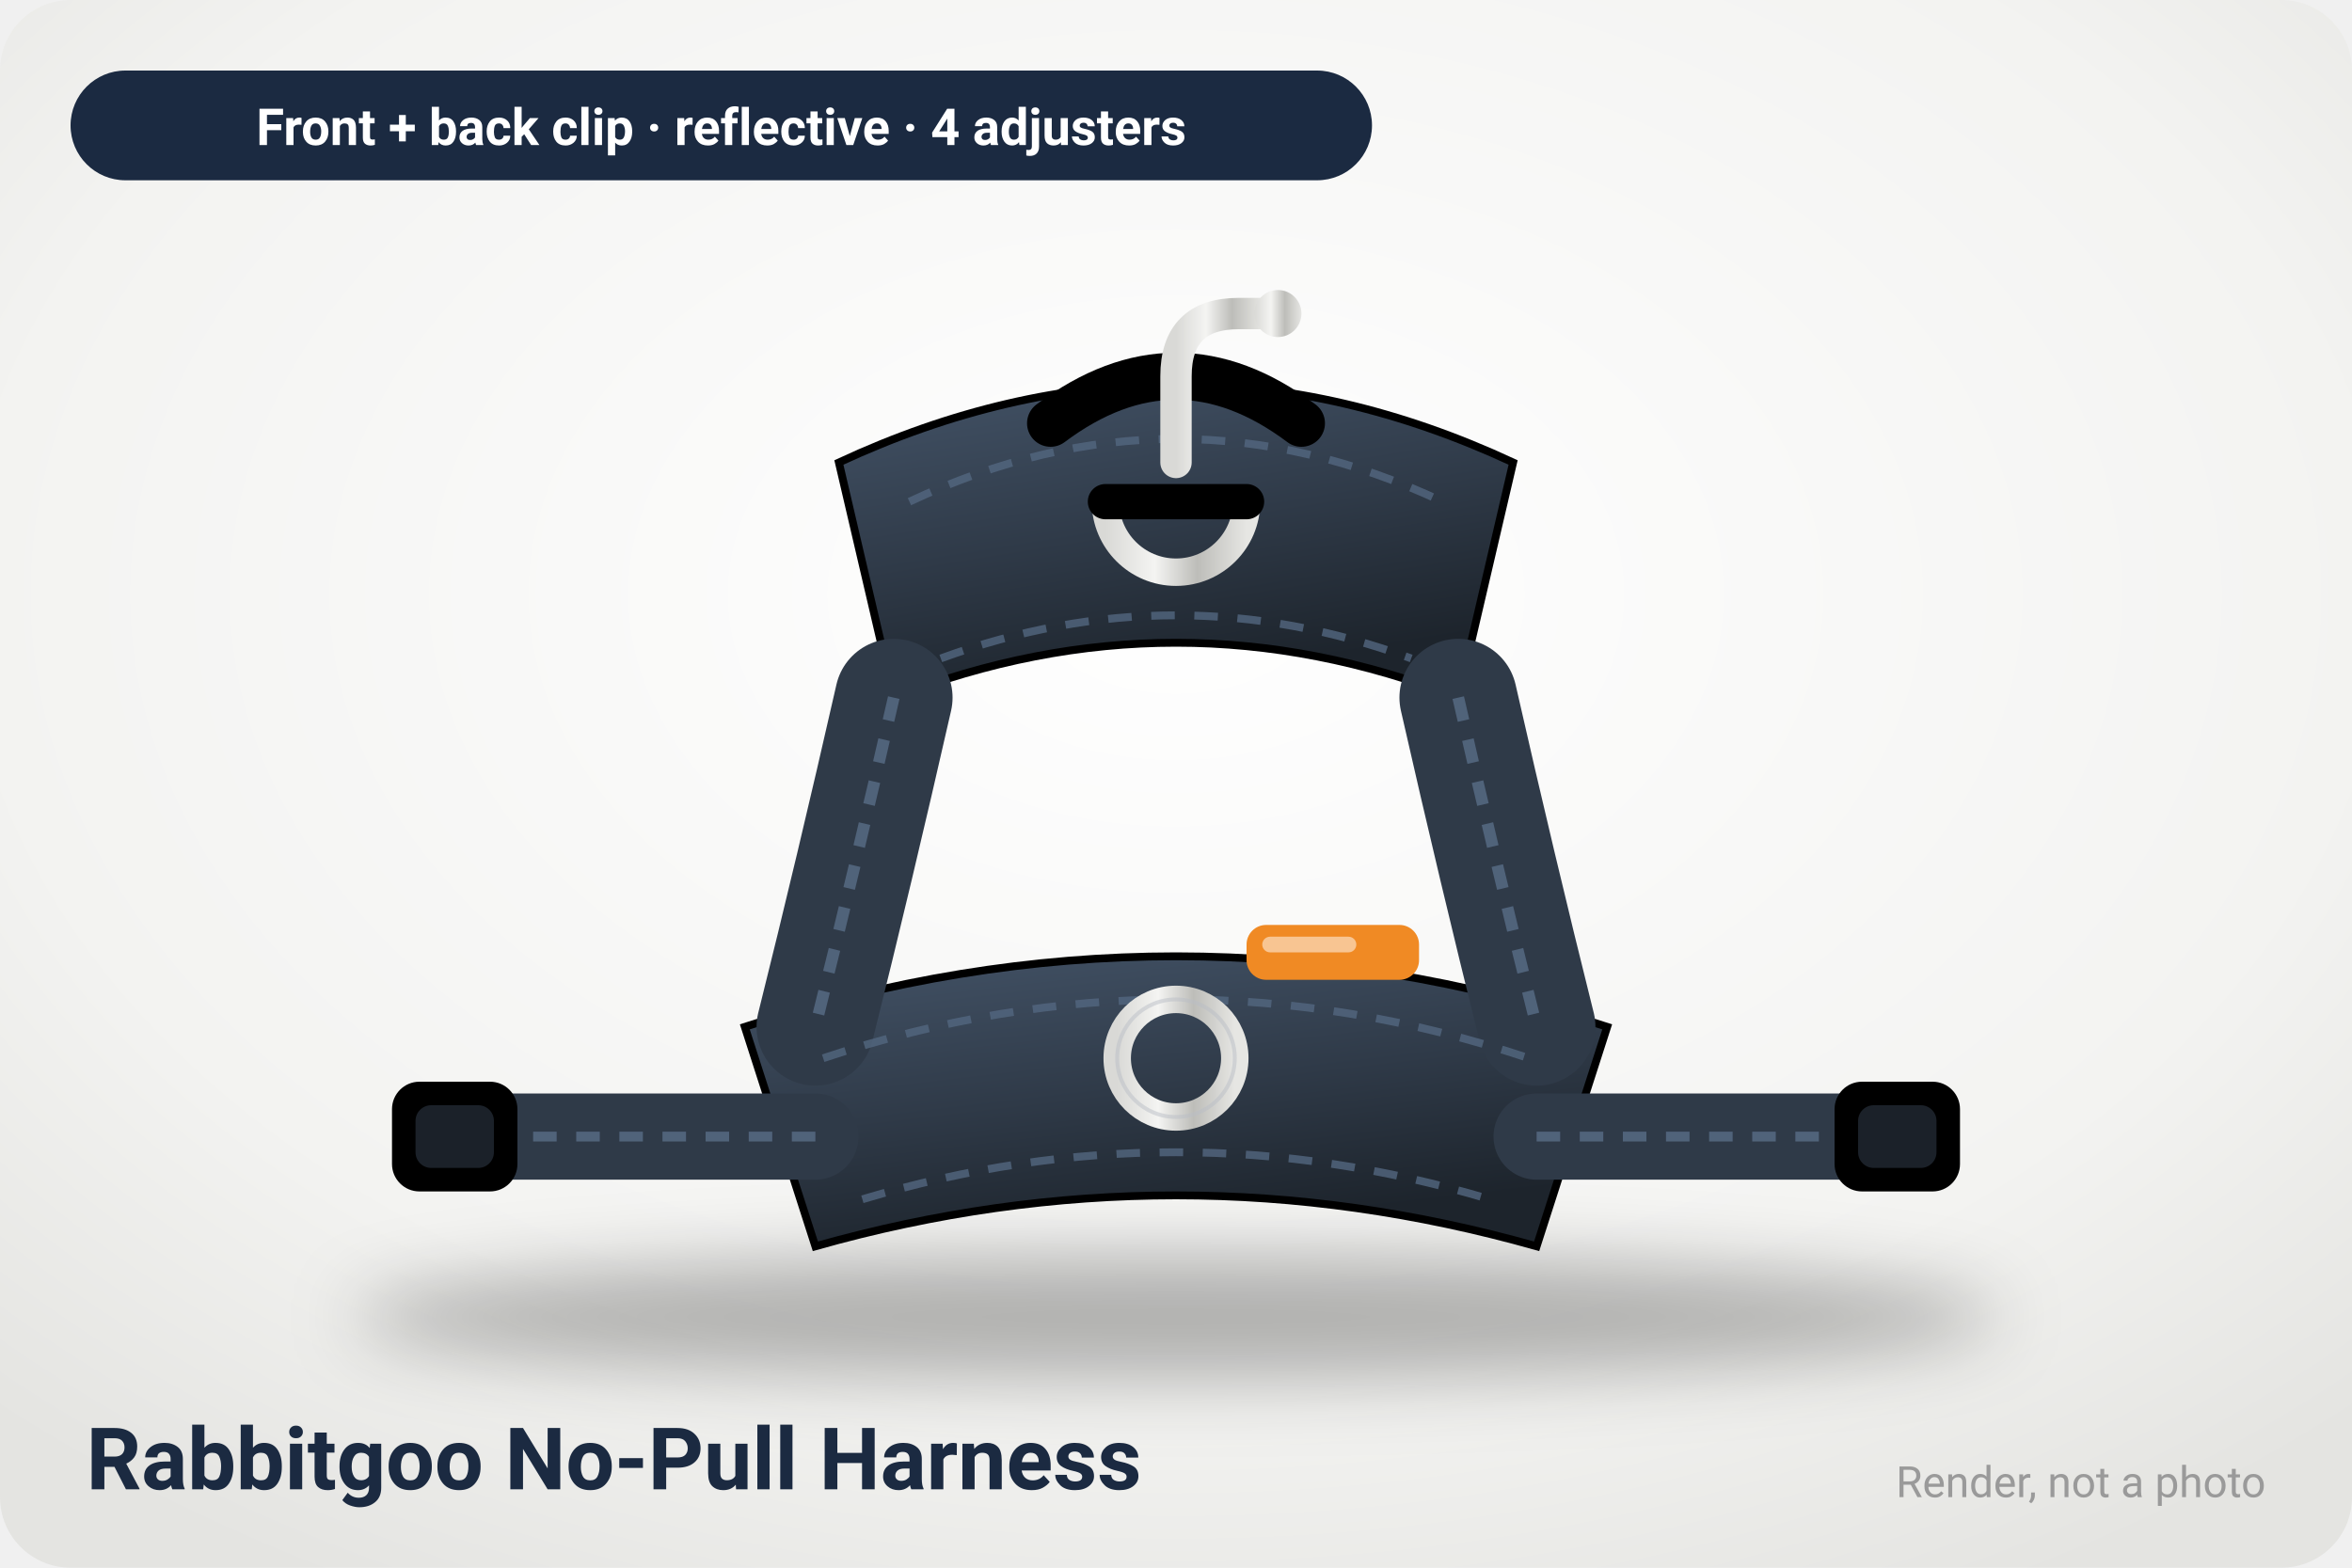
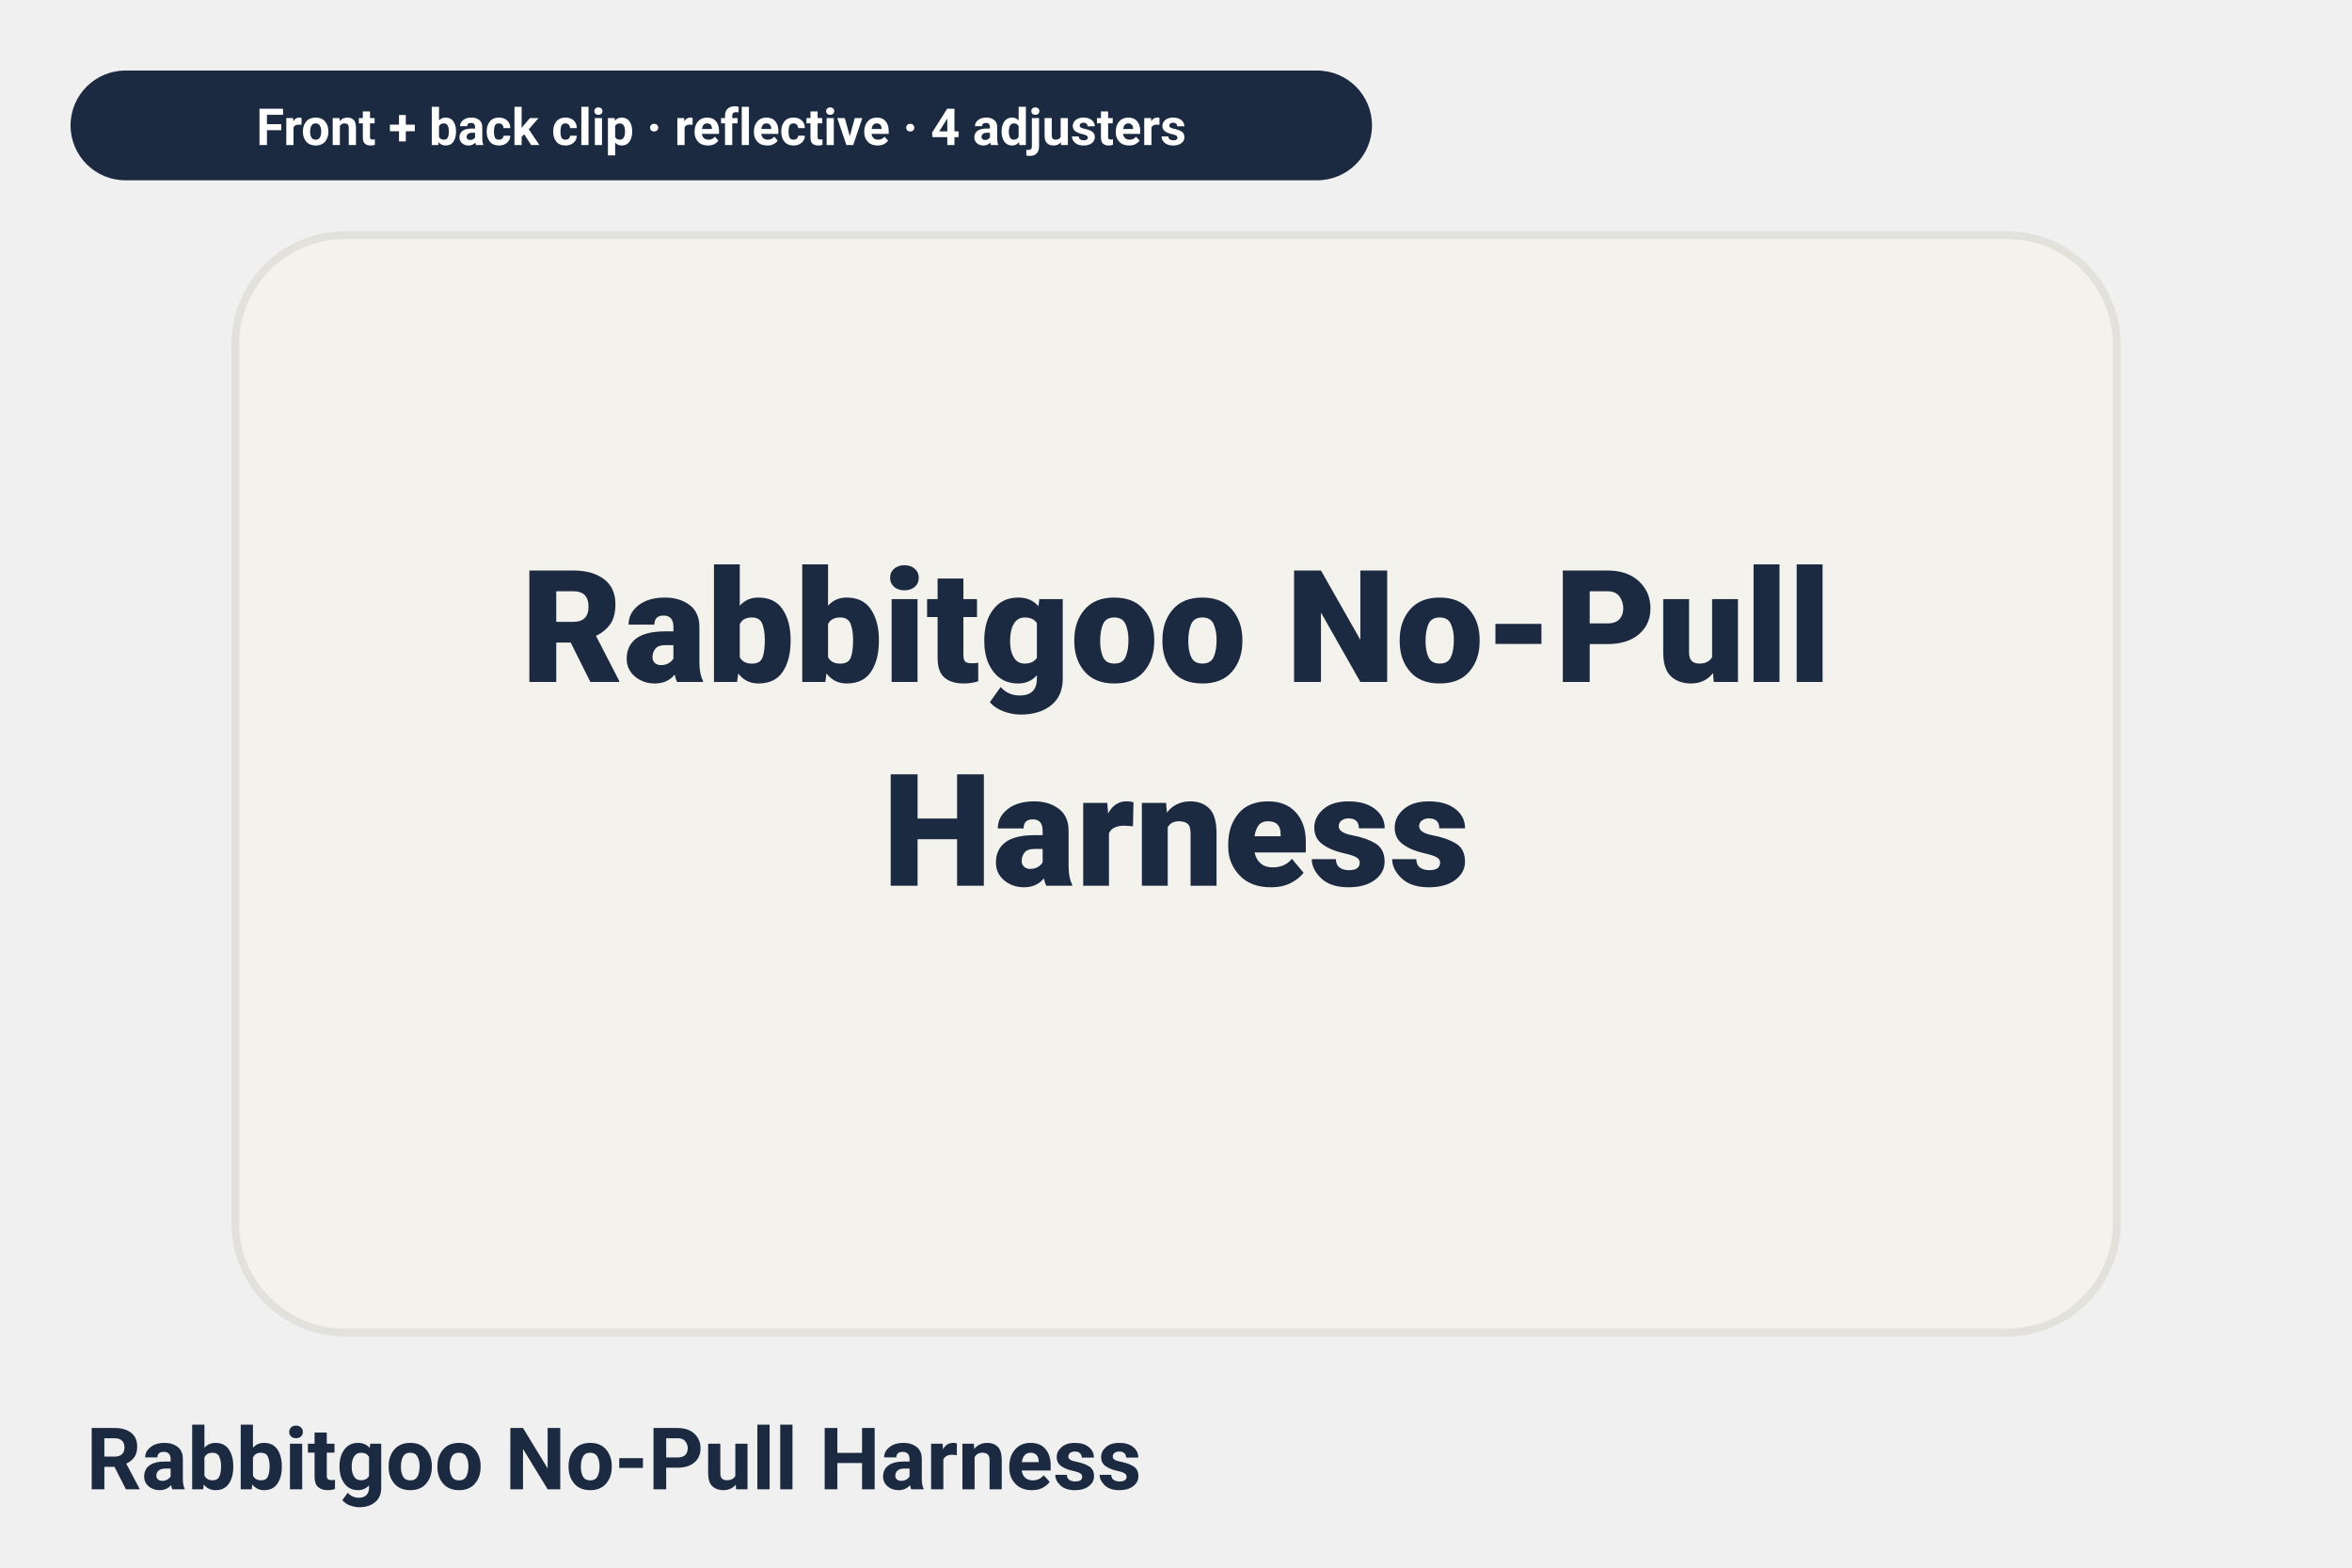
<svg xmlns="http://www.w3.org/2000/svg" viewBox="0 0 600 400" role="img" aria-label="Rabbitgoo No-Pull Dog Harness (product render)">
-   <defs>
-     <radialGradient id="charness-bg" cx="50%" cy="38%" r="72%">
-       <stop offset="0" stop-color="#ffffff" />
-       <stop offset="0.7" stop-color="#f3f3f1" />
-       <stop offset="1" stop-color="#e4e4e1" />
-     </radialGradient>
-     <filter id="charness-blur" x="-30%" y="-80%" width="160%" height="300%">
-       <feGaussianBlur stdDeviation="9" />
-     </filter>
-     <filter id="charness-soft" x="-20%" y="-20%" width="140%" height="140%">
-       <feGaussianBlur stdDeviation="2.2" />
-     </filter>
-     <filter id="charness-glow" x="-50%" y="-50%" width="200%" height="200%">
-       <feGaussianBlur stdDeviation="5" />
-     </filter>
-     <linearGradient id="charness-front" x1="0" y1="0" x2="0.35" y2="1">
-       <stop offset="0" stop-color="#435367" />
-       <stop offset="0.55" stop-color="#2F3A48" />
-       <stop offset="1" stop-color="#1d242c" />
-     </linearGradient>
-     <linearGradient id="charness-side" x1="0" y1="0" x2="1" y2="1">
-       <stop offset="0" stop-color="#232b35" />
-       <stop offset="1" stop-color="#07080a" />
-     </linearGradient>
-     <linearGradient id="charness-top" x1="0" y1="0" x2="1" y2="1">
-       <stop offset="0" stop-color="#5f7692" />
-       <stop offset="1" stop-color="#3b495b" />
-     </linearGradient>
-     <radialGradient id="charness-dome" cx="38%" cy="32%" r="75%">
-       <stop offset="0" stop-color="#5b718c" />
-       <stop offset="0.6" stop-color="#2F3A48" />
-       <stop offset="1" stop-color="#13171d" />
-     </radialGradient>
-     <linearGradient id="charness-gloss" x1="0" y1="0" x2="1" y2="1">
-       <stop offset="0" stop-color="#ffffff" stop-opacity="0.55" />
-       <stop offset="0.5" stop-color="#ffffff" stop-opacity="0.05" />
-       <stop offset="1" stop-color="#ffffff" stop-opacity="0" />
-     </linearGradient>
-     <linearGradient id="charness-screen" x1="0" y1="0" x2="1" y2="1">
-       <stop offset="0" stop-color="#1d2a3a" />
-       <stop offset="1" stop-color="#060a10" />
-     </linearGradient>
-     <linearGradient id="charness-metal" x1="0" y1="0" x2="1" y2="0">
-       <stop offset="0" stop-color="#d9d9d6" />
-       <stop offset="0.35" stop-color="#f4f4f2" />
-       <stop offset="0.65" stop-color="#bdbdb9" />
-       <stop offset="1" stop-color="#e6e6e3" />
-     </linearGradient>
-     <linearGradient id="charness-accent" x1="0" y1="0" x2="0" y2="1">
-       <stop offset="0" stop-color="#f5b06c" />
-       <stop offset="1" stop-color="#c96b0e" />
-     </linearGradient>
-     <linearGradient id="charness-lens" x1="0" y1="0" x2="1" y2="1">
-       <stop offset="0" stop-color="#5a6470" />
-       <stop offset="0.45" stop-color="#1c2129" />
-       <stop offset="0.55" stop-color="#2b323c" />
-       <stop offset="1" stop-color="#0c0f14" />
-     </linearGradient>
-   </defs>
-   <rect width="600" height="400" rx="18" fill="url(#charness-bg)" />
-   <ellipse cx="300" cy="336" rx="210" ry="16" fill="#000" opacity="0.28" filter="url(#charness-blur)" />
-   <path d="M 214 118 Q 300 78 386 118 L 372 178 Q 300 150 228 178 Z" fill="url(#charness-front)" stroke="#000000" stroke-width="2" />
-   <path d="M 190 262 Q 300 226 410 262 L 392 318 Q 300 292 208 318 Z" fill="url(#charness-front)" stroke="#000000" stroke-width="2" />
-   <path d="M 228 178 Q 218.0 222 208 262" fill="none" stroke="#2F3A48" stroke-width="30" stroke-linecap="round" />
-   <path d="M 228 178 Q 218.0 222 208 262" fill="none" stroke="#536780" stroke-width="3" stroke-dasharray="6 5" opacity="0.9" />
-   <path d="M 372 178 Q 382.0 222 392 262" fill="none" stroke="#2F3A48" stroke-width="30" stroke-linecap="round" />
-   <path d="M 372 178 Q 382.0 222 392 262" fill="none" stroke="#536780" stroke-width="3" stroke-dasharray="6 5" opacity="0.9" />
-   <path d="M 208 290 L 120 290" stroke="#2F3A48" stroke-width="22" stroke-linecap="round" />
-   <path d="M 208 290 L 120 290" stroke="#536780" stroke-width="2.5" stroke-dasharray="6 5" opacity="0.9" />
-   <rect x="100" y="276" width="32" height="28" rx="7" fill="#000000" />
-   <rect x="106" y="282" width="20" height="16" rx="4" fill="#1b2129" />
-   <path d="M 392 290 L 480 290" stroke="#2F3A48" stroke-width="22" stroke-linecap="round" />
-   <path d="M 392 290 L 480 290" stroke="#536780" stroke-width="2.5" stroke-dasharray="6 5" opacity="0.9" />
-   <rect x="468" y="276" width="32" height="28" rx="7" fill="#000000" />
-   <rect x="474" y="282" width="20" height="16" rx="4" fill="#1b2129" />
-   <path d="M 232 128 Q 300 96 368 128 M 240 168 Q 300 146 360 168" fill="none" stroke="#536780" stroke-width="2" stroke-dasharray="6 5" opacity="0.8" />
-   <path d="M 210 270 Q 300 240 390 270 M 220 306 Q 300 282 380 306" fill="none" stroke="#536780" stroke-width="2" stroke-dasharray="6 5" opacity="0.8" />
-   <path d="M 268 108 Q 300 84 332 108" fill="none" stroke="#000000" stroke-width="12" stroke-linecap="round" />
-   <path d="M 282 128 a 18 18 0 1 0 36 0" fill="none" stroke="url(#charness-metal)" stroke-width="7" />
-   <path d="M 282 128 H 318" stroke="#000000" stroke-width="9" stroke-linecap="round" />
-   <circle cx="300" cy="270" r="15" fill="none" stroke="url(#charness-metal)" stroke-width="7" />
-   <circle cx="300" cy="270" r="15" fill="none" stroke="#B9BEC6" stroke-width="1" opacity="0.5" />
-   <rect x="318" y="236" width="44" height="14" rx="5" fill="#F08A24" />
-   <rect x="322" y="239" width="24" height="4" rx="2" fill="#fff" opacity="0.5" />
-   <path d="M 300 118 l 0 -22 q 0 -16 16 -16 l 6 0" fill="none" stroke="url(#charness-metal)" stroke-width="8" stroke-linecap="round" />
-   <circle cx="326" cy="80" r="6" fill="url(#charness-metal)" />
+   <rect x="60" y="60" width="480" height="280" rx="28" fill="#F4F2EC" />
+   <rect x="60" y="60" width="480" height="280" rx="28" fill="none" stroke="#E3E1DB" stroke-width="2" />
+   <g font-family="-apple-system,Segoe UI,Roboto,Helvetica,Arial,sans-serif">
+     <text x="300" y="174" text-anchor="middle" font-size="40" font-weight="800" fill="#1B2A41">Rabbitgoo No-Pull</text>
+     <text x="300" y="226" text-anchor="middle" font-size="40" font-weight="800" fill="#1B2A41">Harness</text>
+   </g>
  <g font-family="-apple-system,Segoe UI,Roboto,Helvetica,Arial,sans-serif">
    <rect x="18" y="18" width="332" height="28" rx="14" fill="#1B2A41" />
    <text x="184.0" y="37" text-anchor="middle" font-size="13" font-weight="700" fill="#fff">Front + back clip · reflective · 4 adjusters</text>
    <text x="22" y="380" font-size="22" font-weight="700" fill="#1B2A41">Rabbitgoo No-Pull Harness</text>
-     <text x="578" y="382" text-anchor="end" font-size="11" fill="#9a9a9a">Render, not a photo</text>
+     <text x="578" y="382" text-anchor="end" font-size="11" fill="#9a9a9a" />
  </g>
</svg>
